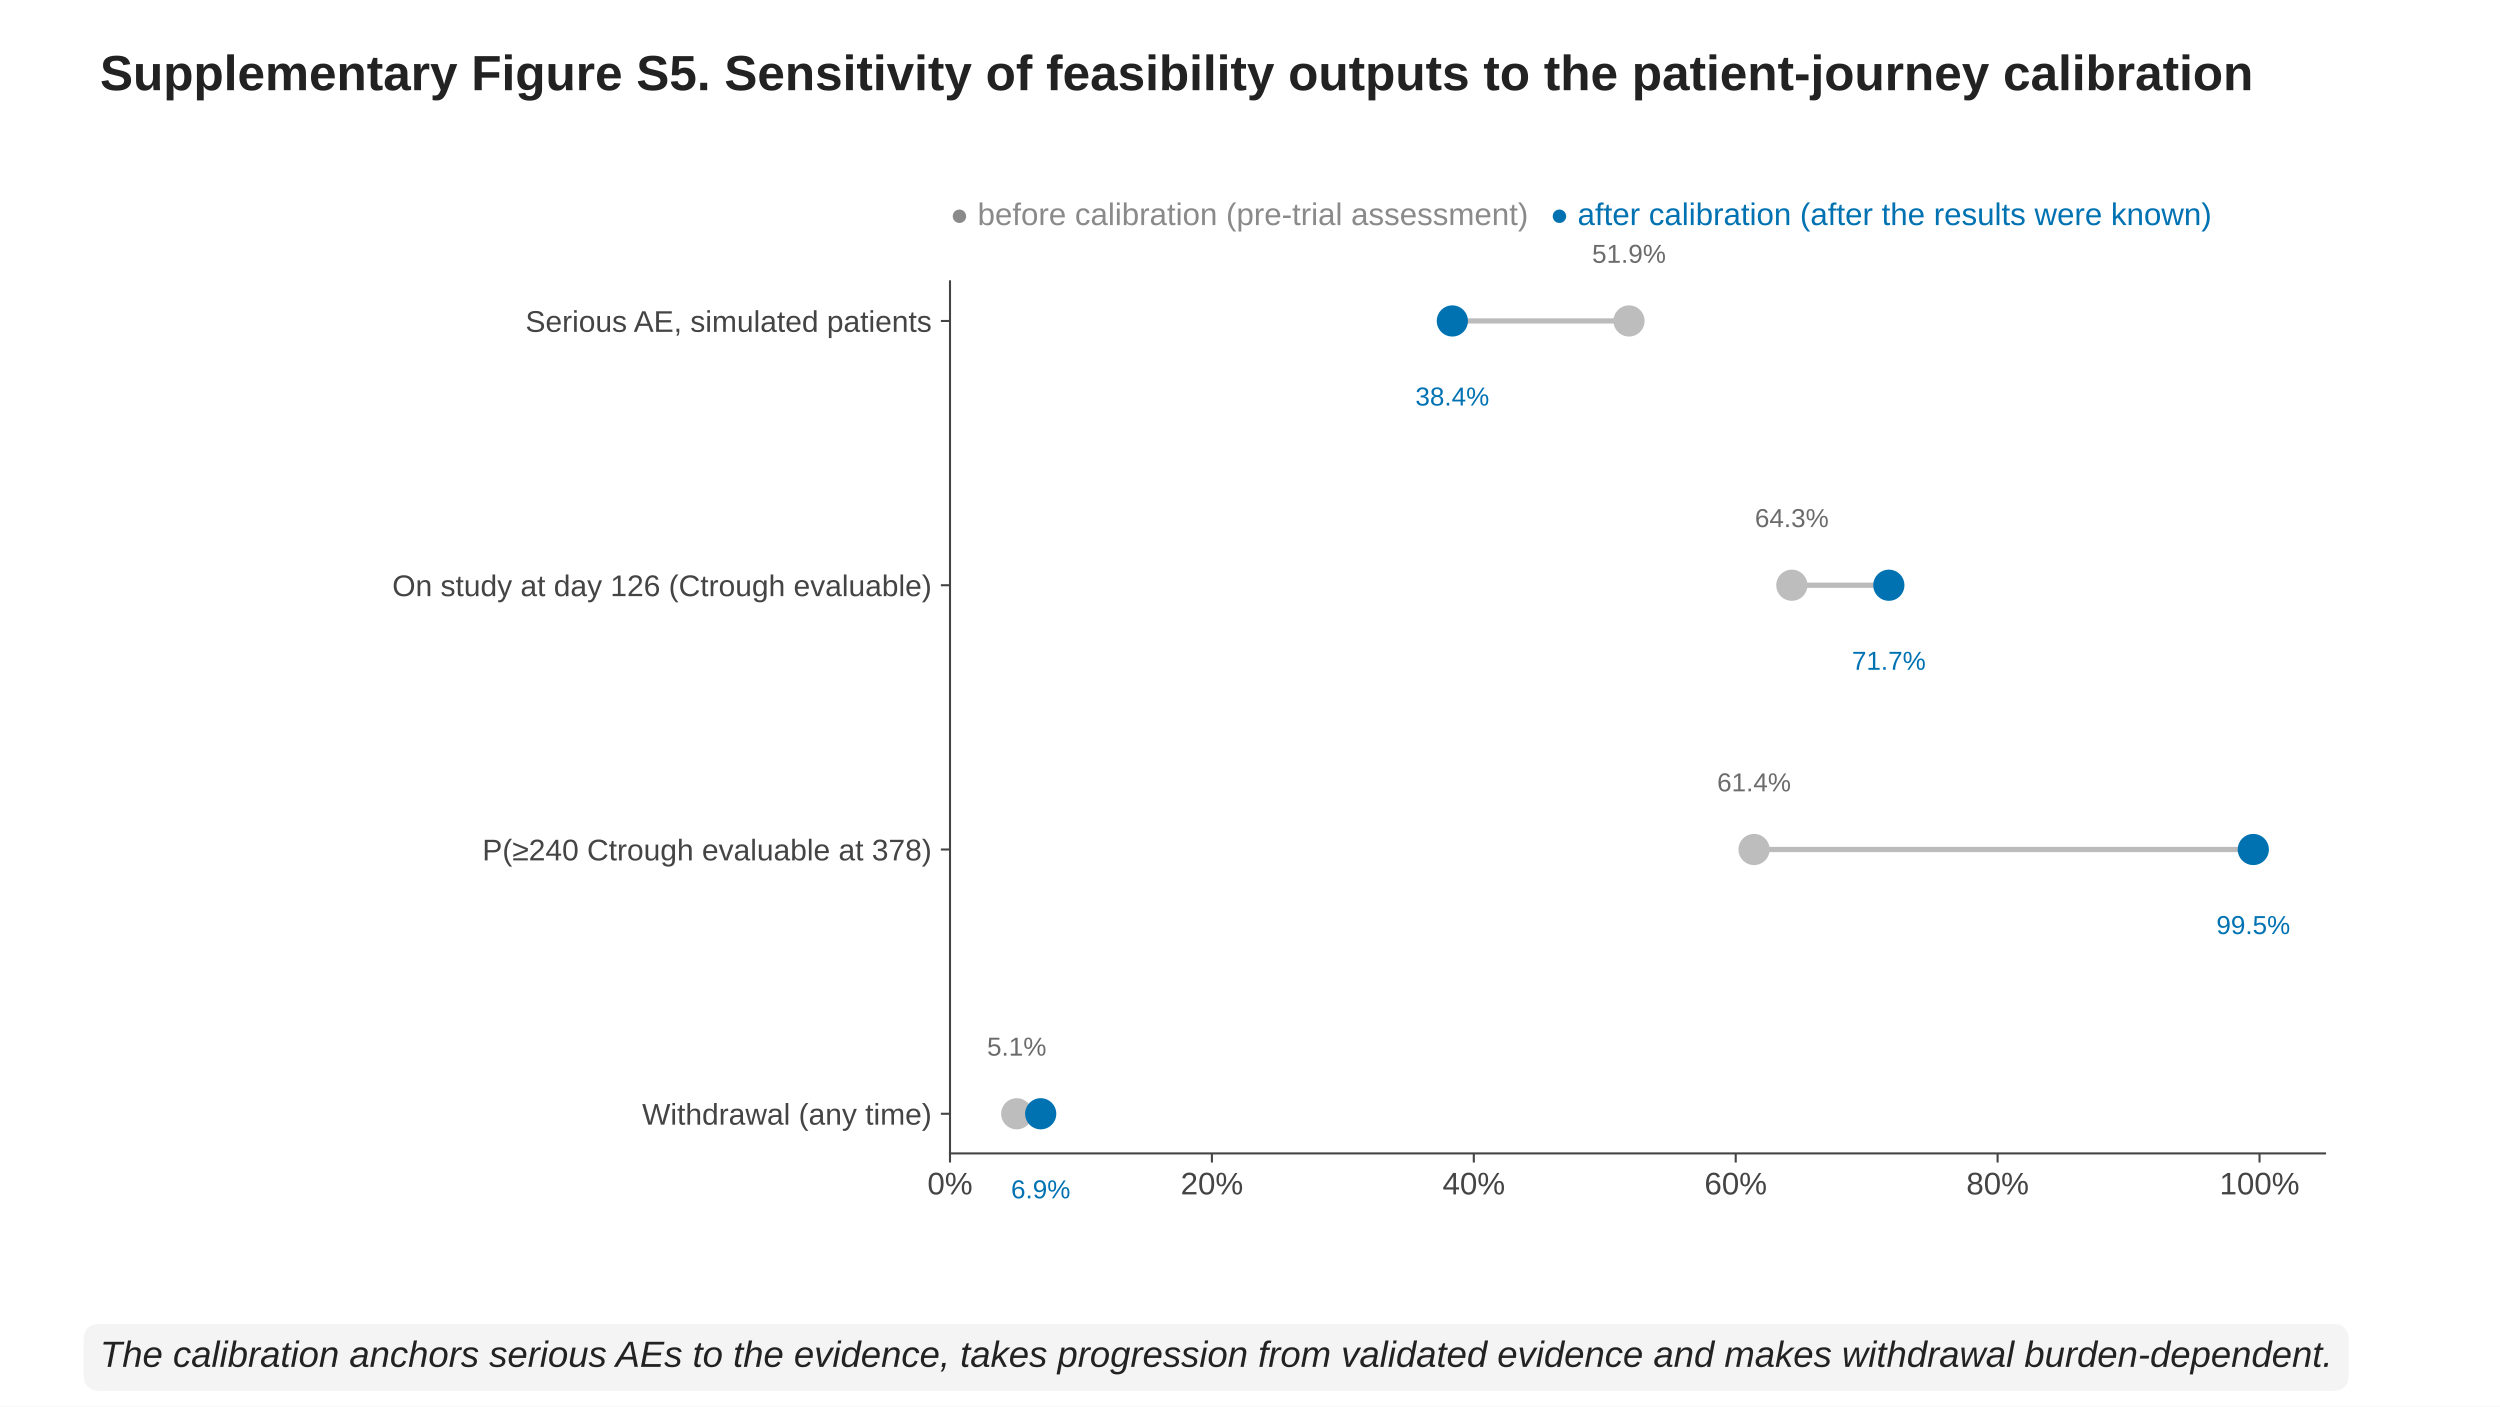
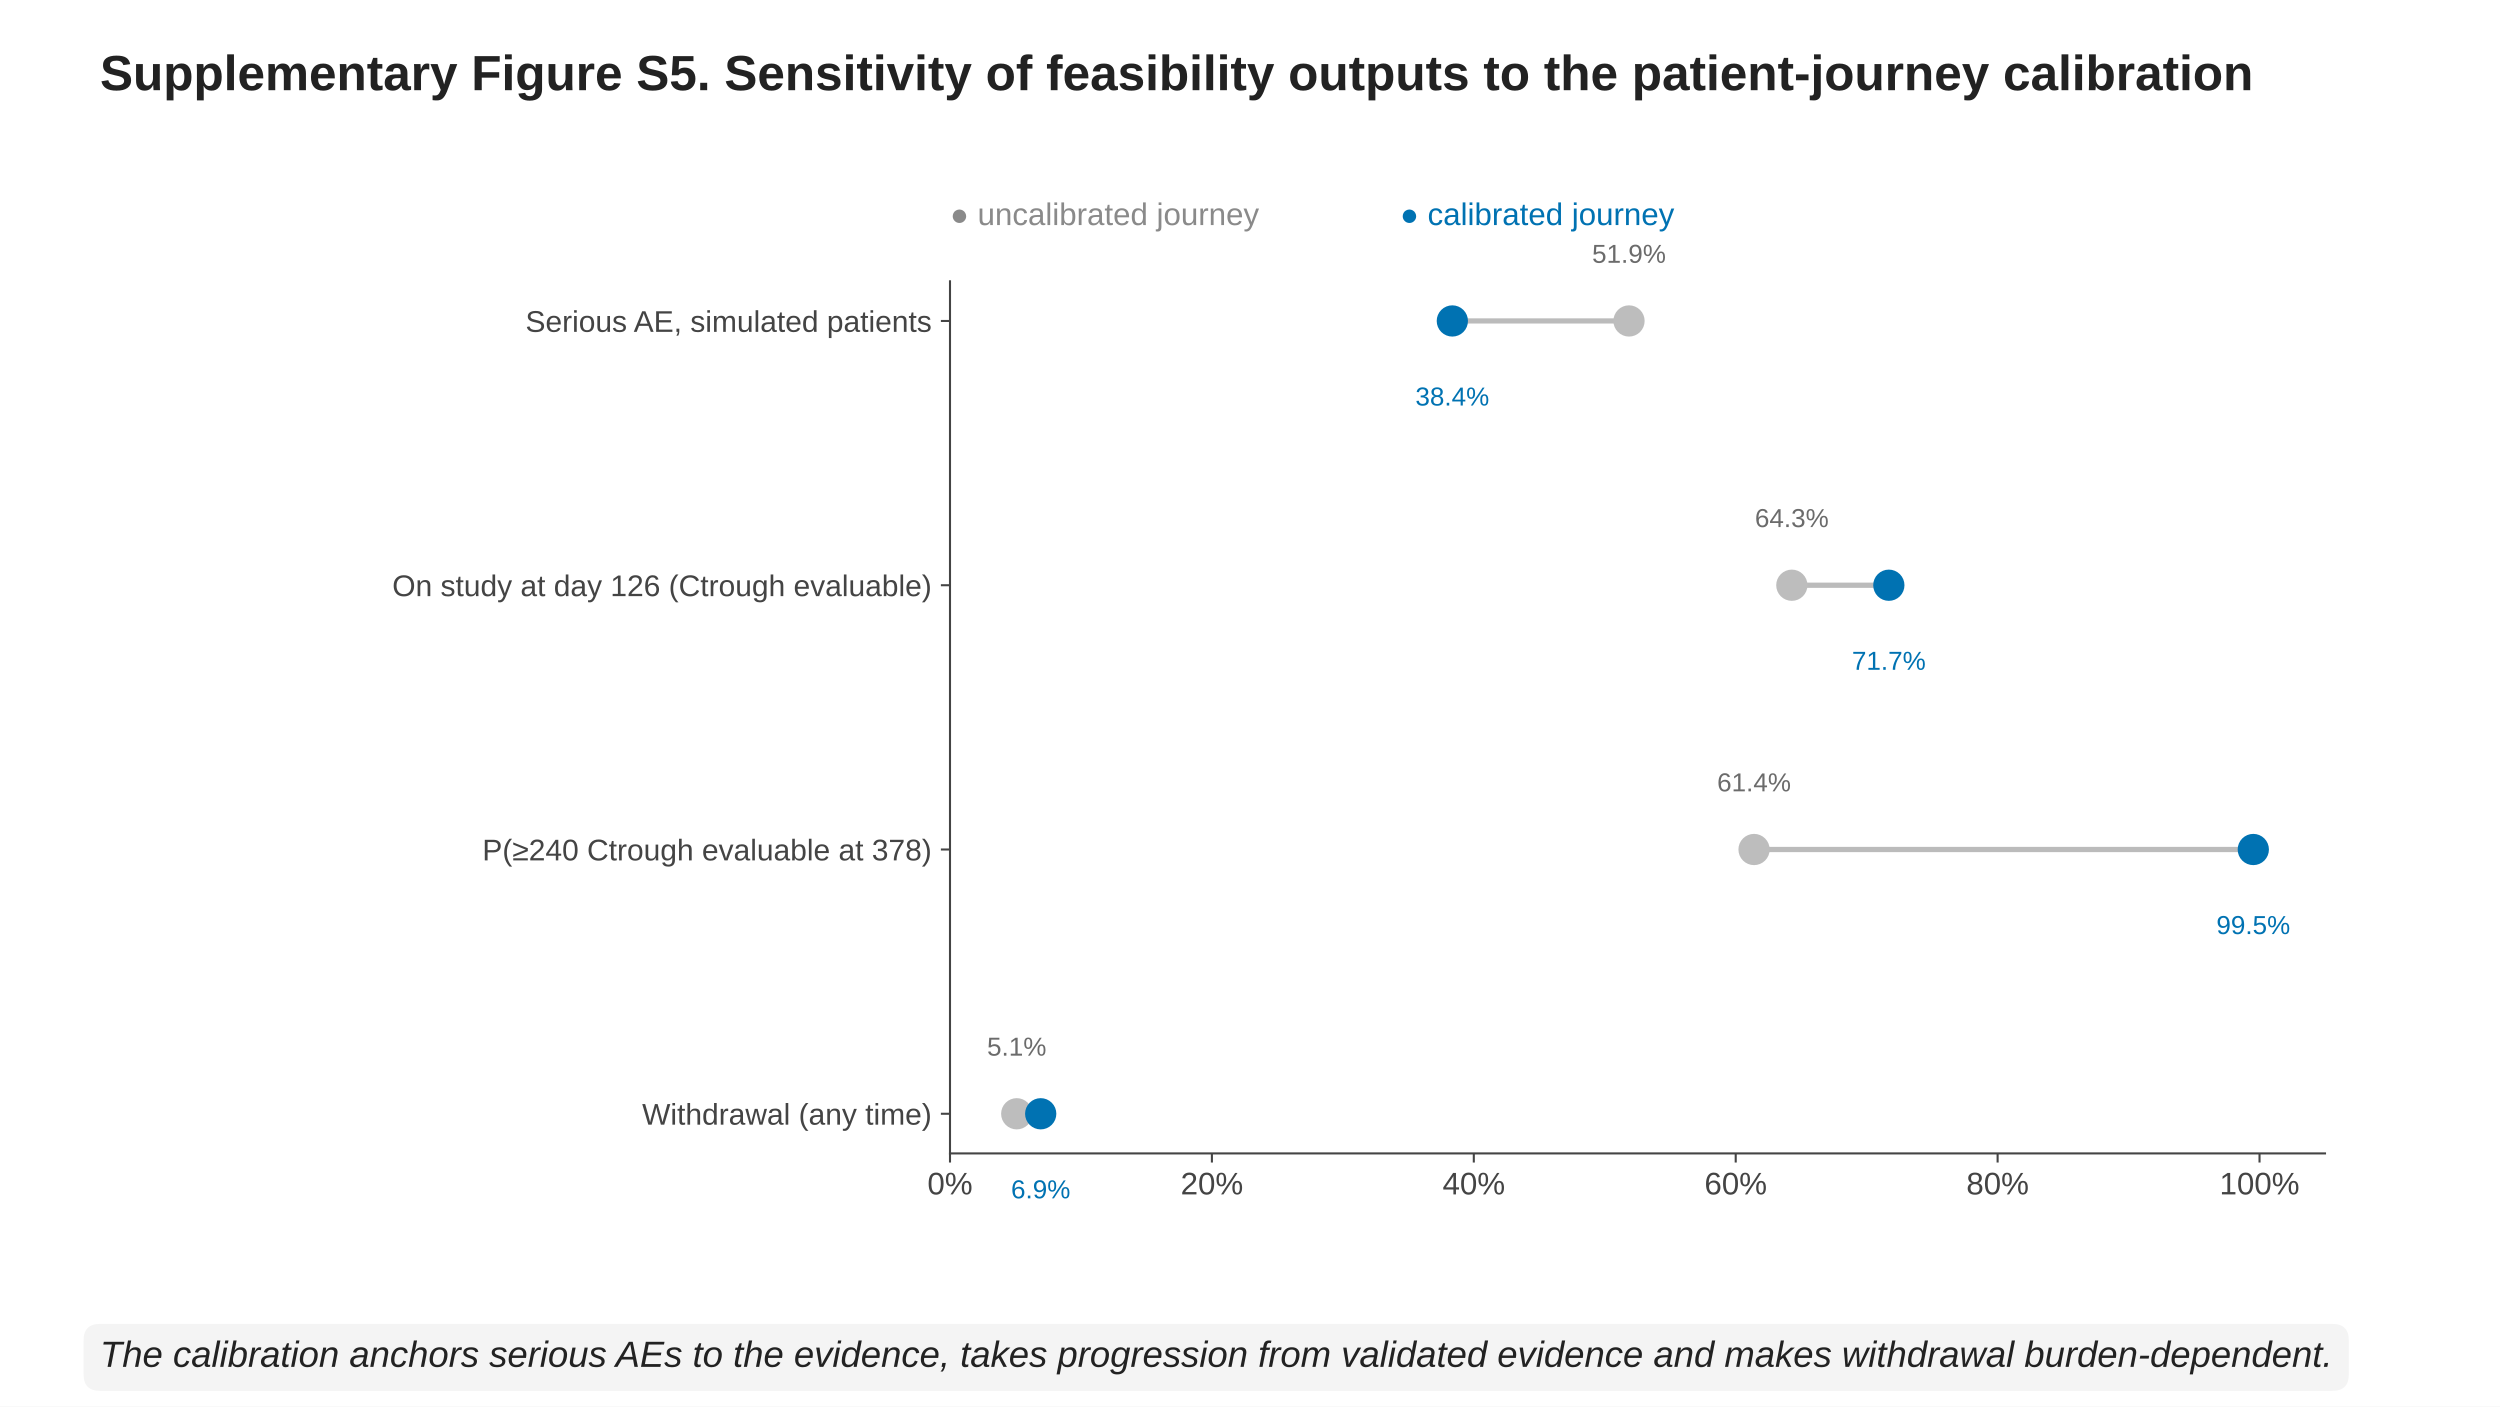
<svg xmlns="http://www.w3.org/2000/svg" xmlns:xlink="http://www.w3.org/1999/xlink" width="959.76pt" height="540pt" viewBox="0 0 959.76 540" version="1.1">
  <defs>
    <style type="text/css">*{stroke-linejoin: round; stroke-linecap: butt}</style>
  </defs>
  <g id="figure_1">
    <g id="patch_1">
      <path d="M 0 540  L 959.76 540  L 959.76 0  L 0 0  z " style="fill: #ffffff" />
    </g>
    <g id="axes_1">
      <g id="patch_2">
        <path d="M 364.709 442.8  L 892.577 442.8  L 892.577 108  L 364.709 108  z " style="fill: #ffffff" />
      </g>
      <g id="matplotlib.axis_1">
        <g id="xtick_1">
          <g id="line2d_1">
            <defs>
-               <path id="mad6e1b5a96" d="M 0 0  L 0 3.5  " style="stroke: #444444; stroke-width: 0.8" />
+               <path id="m0f47fb028e" d="M 0 0  L 0 3.5  " style="stroke: #444444; stroke-width: 0.8" />
            </defs>
            <g>
-               <use xlink:href="#mad6e1b5a96" x="364.709" y="442.8" style="fill: #444444; stroke: #444444; stroke-width: 0.8" />
+               <use xlink:href="#m0f47fb028e" x="364.709" y="442.8" style="fill: #444444; stroke: #444444; stroke-width: 0.8" />
            </g>
          </g>
          <g id="text_1">
            <text style="font-size: 12px; font-family: 'Arial'; text-anchor: middle; fill: #444444" x="364.709" y="458.536" transform="rotate(-0 364.7088 458.5363)">0%</text>
          </g>
        </g>
        <g id="xtick_2">
          <g id="line2d_2">
            <g>
-               <use xlink:href="#mad6e1b5a96" x="465.255" y="442.8" style="fill: #444444; stroke: #444444; stroke-width: 0.8" />
+               <use xlink:href="#m0f47fb028e" x="465.255" y="442.8" style="fill: #444444; stroke: #444444; stroke-width: 0.8" />
            </g>
          </g>
          <g id="text_2">
            <text style="font-size: 12px; font-family: 'Arial'; text-anchor: middle; fill: #444444" x="465.255" y="458.536" transform="rotate(-0 465.2551 458.5363)">20%</text>
          </g>
        </g>
        <g id="xtick_3">
          <g id="line2d_3">
            <g>
-               <use xlink:href="#mad6e1b5a96" x="565.801" y="442.8" style="fill: #444444; stroke: #444444; stroke-width: 0.8" />
+               <use xlink:href="#m0f47fb028e" x="565.801" y="442.8" style="fill: #444444; stroke: #444444; stroke-width: 0.8" />
            </g>
          </g>
          <g id="text_3">
            <text style="font-size: 12px; font-family: 'Arial'; text-anchor: middle; fill: #444444" x="565.801" y="458.536" transform="rotate(-0 565.8014 458.5363)">40%</text>
          </g>
        </g>
        <g id="xtick_4">
          <g id="line2d_4">
            <g>
-               <use xlink:href="#mad6e1b5a96" x="666.348" y="442.8" style="fill: #444444; stroke: #444444; stroke-width: 0.8" />
+               <use xlink:href="#m0f47fb028e" x="666.348" y="442.8" style="fill: #444444; stroke: #444444; stroke-width: 0.8" />
            </g>
          </g>
          <g id="text_4">
            <text style="font-size: 12px; font-family: 'Arial'; text-anchor: middle; fill: #444444" x="666.348" y="458.536" transform="rotate(-0 666.3477 458.5363)">60%</text>
          </g>
        </g>
        <g id="xtick_5">
          <g id="line2d_5">
            <g>
-               <use xlink:href="#mad6e1b5a96" x="766.894" y="442.8" style="fill: #444444; stroke: #444444; stroke-width: 0.8" />
+               <use xlink:href="#m0f47fb028e" x="766.894" y="442.8" style="fill: #444444; stroke: #444444; stroke-width: 0.8" />
            </g>
          </g>
          <g id="text_5">
            <text style="font-size: 12px; font-family: 'Arial'; text-anchor: middle; fill: #444444" x="766.894" y="458.536" transform="rotate(-0 766.8939 458.5363)">80%</text>
          </g>
        </g>
        <g id="xtick_6">
          <g id="line2d_6">
            <g>
-               <use xlink:href="#mad6e1b5a96" x="867.44" y="442.8" style="fill: #444444; stroke: #444444; stroke-width: 0.8" />
+               <use xlink:href="#m0f47fb028e" x="867.44" y="442.8" style="fill: #444444; stroke: #444444; stroke-width: 0.8" />
            </g>
          </g>
          <g id="text_6">
            <text style="font-size: 12px; font-family: 'Arial'; text-anchor: middle; fill: #444444" x="867.44" y="458.536" transform="rotate(-0 867.4402 458.5363)">100%</text>
          </g>
        </g>
      </g>
      <g id="matplotlib.axis_2">
        <g id="ytick_1">
          <g id="line2d_7">
            <defs>
-               <path id="mba68f7299b" d="M 0 0  L -3.5 0  " style="stroke: #444444; stroke-width: 0.8" />
+               <path id="m86eef50938" d="M 0 0  L -3.5 0  " style="stroke: #444444; stroke-width: 0.8" />
            </defs>
            <g>
-               <use xlink:href="#mba68f7299b" x="364.709" y="123.218" style="fill: #444444; stroke: #444444; stroke-width: 0.8" />
+               <use xlink:href="#m86eef50938" x="364.709" y="123.218" style="fill: #444444; stroke: #444444; stroke-width: 0.8" />
            </g>
          </g>
          <g id="text_7">
            <text style="font-size: 11.5px; font-family: 'Arial'; text-anchor: end; fill: #444444" x="357.709" y="127.404" transform="rotate(-0 357.7088 127.4043)">Serious AE, simulated patients</text>
          </g>
        </g>
        <g id="ytick_2">
          <g id="line2d_8">
            <g>
-               <use xlink:href="#mba68f7299b" x="364.709" y="224.673" style="fill: #444444; stroke: #444444; stroke-width: 0.8" />
+               <use xlink:href="#m86eef50938" x="364.709" y="224.673" style="fill: #444444; stroke: #444444; stroke-width: 0.8" />
            </g>
          </g>
          <g id="text_8">
            <text style="font-size: 11.5px; font-family: 'Arial'; text-anchor: end; fill: #444444" x="357.709" y="228.862" transform="rotate(-0 357.7088 228.8621)">On study at day 126 (Ctrough evaluable)</text>
          </g>
        </g>
        <g id="ytick_3">
          <g id="line2d_9">
            <g>
-               <use xlink:href="#mba68f7299b" x="364.709" y="326.127" style="fill: #444444; stroke: #444444; stroke-width: 0.8" />
+               <use xlink:href="#m86eef50938" x="364.709" y="326.127" style="fill: #444444; stroke: #444444; stroke-width: 0.8" />
            </g>
          </g>
          <g id="text_9">
            <text style="font-size: 11.5px; font-family: 'Arial'; text-anchor: end; fill: #444444" x="357.709" y="330.313" transform="rotate(-0 357.7088 330.3134)">P(≥240 Ctrough evaluable at 378)</text>
          </g>
        </g>
        <g id="ytick_4">
          <g id="line2d_10">
            <g>
-               <use xlink:href="#mba68f7299b" x="364.709" y="427.582" style="fill: #444444; stroke: #444444; stroke-width: 0.8" />
+               <use xlink:href="#m86eef50938" x="364.709" y="427.582" style="fill: #444444; stroke: #444444; stroke-width: 0.8" />
            </g>
          </g>
          <g id="text_10">
            <text style="font-size: 11.5px; font-family: 'Arial'; text-anchor: end; fill: #444444" x="357.709" y="431.768" transform="rotate(-0 357.7088 431.768)">Withdrawal (any time)</text>
          </g>
        </g>
      </g>
      <g id="line2d_11">
-         <path d="M 625.384 123.218  L 557.556 123.218  " clip-path="url(#p26d8535f90)" style="fill: none; stroke: #bbbbbb; stroke-width: 2; stroke-linecap: square" />
+         <path d="M 625.384 123.218  L 557.556 123.218  " clip-path="url(#p538def10fb)" style="fill: none; stroke: #bbbbbb; stroke-width: 2; stroke-linecap: square" />
      </g>
      <g id="line2d_12">
        <defs>
-           <path id="mee868ea9d3" d="M 0 5.5  C 1.459 5.5 2.858 4.92 3.889 3.889  C 4.92 2.858 5.5 1.459 5.5 0  C 5.5 -1.459 4.92 -2.858 3.889 -3.889  C 2.858 -4.92 1.459 -5.5 0 -5.5  C -1.459 -5.5 -2.858 -4.92 -3.889 -3.889  C -4.92 -2.858 -5.5 -1.459 -5.5 0  C -5.5 1.459 -4.92 2.858 -3.889 3.889  C -2.858 4.92 -1.459 5.5 0 5.5  z " style="stroke: #bdbdbd" />
+           <path id="mc48b866394" d="M 0 5.5  C 1.459 5.5 2.858 4.92 3.889 3.889  C 4.92 2.858 5.5 1.459 5.5 0  C 5.5 -1.459 4.92 -2.858 3.889 -3.889  C 2.858 -4.92 1.459 -5.5 0 -5.5  C -1.459 -5.5 -2.858 -4.92 -3.889 -3.889  C -4.92 -2.858 -5.5 -1.459 -5.5 0  C -5.5 1.459 -4.92 2.858 -3.889 3.889  C -2.858 4.92 -1.459 5.5 0 5.5  z " style="stroke: #bdbdbd" />
        </defs>
-         <g clip-path="url(#p26d8535f90)">
-           <use xlink:href="#mee868ea9d3" x="625.384" y="123.218" style="fill: #bdbdbd; stroke: #bdbdbd" />
+         <g clip-path="url(#p538def10fb)">
+           <use xlink:href="#mc48b866394" x="625.384" y="123.218" style="fill: #bdbdbd; stroke: #bdbdbd" />
        </g>
      </g>
      <g id="line2d_13">
        <defs>
-           <path id="meffe26960f" d="M 0 5.5  C 1.459 5.5 2.858 4.92 3.889 3.889  C 4.92 2.858 5.5 1.459 5.5 0  C 5.5 -1.459 4.92 -2.858 3.889 -3.889  C 2.858 -4.92 1.459 -5.5 0 -5.5  C -1.459 -5.5 -2.858 -4.92 -3.889 -3.889  C -4.92 -2.858 -5.5 -1.459 -5.5 0  C -5.5 1.459 -4.92 2.858 -3.889 3.889  C -2.858 4.92 -1.459 5.5 0 5.5  z " style="stroke: #0072b2" />
+           <path id="m7aa28bd5d6" d="M 0 5.5  C 1.459 5.5 2.858 4.92 3.889 3.889  C 4.92 2.858 5.5 1.459 5.5 0  C 5.5 -1.459 4.92 -2.858 3.889 -3.889  C 2.858 -4.92 1.459 -5.5 0 -5.5  C -1.459 -5.5 -2.858 -4.92 -3.889 -3.889  C -4.92 -2.858 -5.5 -1.459 -5.5 0  C -5.5 1.459 -4.92 2.858 -3.889 3.889  C -2.858 4.92 -1.459 5.5 0 5.5  z " style="stroke: #0072b2" />
        </defs>
-         <g clip-path="url(#p26d8535f90)">
-           <use xlink:href="#meffe26960f" x="557.556" y="123.218" style="fill: #0072b2; stroke: #0072b2" />
+         <g clip-path="url(#p538def10fb)">
+           <use xlink:href="#m7aa28bd5d6" x="557.556" y="123.218" style="fill: #0072b2; stroke: #0072b2" />
        </g>
      </g>
      <g id="line2d_14">
-         <path d="M 687.893 224.673  L 725.133 224.673  " clip-path="url(#p26d8535f90)" style="fill: none; stroke: #bbbbbb; stroke-width: 2; stroke-linecap: square" />
+         <path d="M 687.893 224.673  L 725.133 224.673  " clip-path="url(#p538def10fb)" style="fill: none; stroke: #bbbbbb; stroke-width: 2; stroke-linecap: square" />
      </g>
      <g id="line2d_15">
-         <g clip-path="url(#p26d8535f90)">
-           <use xlink:href="#mee868ea9d3" x="687.893" y="224.673" style="fill: #bdbdbd; stroke: #bdbdbd" />
+         <g clip-path="url(#p538def10fb)">
+           <use xlink:href="#mc48b866394" x="687.893" y="224.673" style="fill: #bdbdbd; stroke: #bdbdbd" />
        </g>
      </g>
      <g id="line2d_16">
-         <g clip-path="url(#p26d8535f90)">
-           <use xlink:href="#meffe26960f" x="725.133" y="224.673" style="fill: #0072b2; stroke: #0072b2" />
+         <g clip-path="url(#p538def10fb)">
+           <use xlink:href="#m7aa28bd5d6" x="725.133" y="224.673" style="fill: #0072b2; stroke: #0072b2" />
        </g>
      </g>
      <g id="line2d_17">
-         <path d="M 673.386 326.127  L 865.052 326.127  " clip-path="url(#p26d8535f90)" style="fill: none; stroke: #bbbbbb; stroke-width: 2; stroke-linecap: square" />
+         <path d="M 673.386 326.127  L 865.052 326.127  " clip-path="url(#p538def10fb)" style="fill: none; stroke: #bbbbbb; stroke-width: 2; stroke-linecap: square" />
      </g>
      <g id="line2d_18">
-         <g clip-path="url(#p26d8535f90)">
-           <use xlink:href="#mee868ea9d3" x="673.386" y="326.127" style="fill: #bdbdbd; stroke: #bdbdbd" />
+         <g clip-path="url(#p538def10fb)">
+           <use xlink:href="#mc48b866394" x="673.386" y="326.127" style="fill: #bdbdbd; stroke: #bdbdbd" />
        </g>
      </g>
      <g id="line2d_19">
-         <g clip-path="url(#p26d8535f90)">
-           <use xlink:href="#meffe26960f" x="865.052" y="326.127" style="fill: #0072b2; stroke: #0072b2" />
+         <g clip-path="url(#p538def10fb)">
+           <use xlink:href="#m7aa28bd5d6" x="865.052" y="326.127" style="fill: #0072b2; stroke: #0072b2" />
        </g>
      </g>
      <g id="line2d_20">
-         <path d="M 390.33 427.582  L 399.53 427.582  " clip-path="url(#p26d8535f90)" style="fill: none; stroke: #bbbbbb; stroke-width: 2; stroke-linecap: square" />
+         <path d="M 390.33 427.582  L 399.53 427.582  " clip-path="url(#p538def10fb)" style="fill: none; stroke: #bbbbbb; stroke-width: 2; stroke-linecap: square" />
      </g>
      <g id="line2d_21">
-         <g clip-path="url(#p26d8535f90)">
-           <use xlink:href="#mee868ea9d3" x="390.33" y="427.582" style="fill: #bdbdbd; stroke: #bdbdbd" />
+         <g clip-path="url(#p538def10fb)">
+           <use xlink:href="#mc48b866394" x="390.33" y="427.582" style="fill: #bdbdbd; stroke: #bdbdbd" />
        </g>
      </g>
      <g id="line2d_22">
-         <g clip-path="url(#p26d8535f90)">
-           <use xlink:href="#meffe26960f" x="399.53" y="427.582" style="fill: #0072b2; stroke: #0072b2" />
+         <g clip-path="url(#p538def10fb)">
+           <use xlink:href="#m7aa28bd5d6" x="399.53" y="427.582" style="fill: #0072b2; stroke: #0072b2" />
        </g>
      </g>
      <g id="patch_3">
        <path d="M 364.709 442.8  L 364.709 108  " style="fill: none; stroke: #444444; stroke-width: 0.8; stroke-linejoin: miter; stroke-linecap: square" />
      </g>
      <g id="patch_4">
        <path d="M 364.709 442.8  L 892.577 442.8  " style="fill: none; stroke: #444444; stroke-width: 0.8; stroke-linejoin: miter; stroke-linecap: square" />
      </g>
      <g id="text_11">
        <text style="font-size: 10px; font-family: 'Arial'; text-anchor: middle; fill: #6b6b6b" x="625.384" y="100.898" transform="rotate(-0 625.3844 100.8982)">51.9%</text>
      </g>
      <g id="text_12">
        <text style="font-size: 10px; font-family: 'Arial'; text-anchor: middle; fill: #0072b2" x="557.556" y="155.684" transform="rotate(-0 557.5555 155.6836)">38.4%</text>
      </g>
      <g id="text_13">
        <text style="font-size: 10px; font-family: 'Arial'; text-anchor: middle; fill: #6b6b6b" x="687.893" y="202.353" transform="rotate(-0 687.8933 202.3527)">64.3%</text>
      </g>
      <g id="text_14">
        <text style="font-size: 10px; font-family: 'Arial'; text-anchor: middle; fill: #0072b2" x="725.133" y="257.138" transform="rotate(-0 725.1327 257.1382)">71.7%</text>
      </g>
      <g id="text_15">
        <text style="font-size: 10px; font-family: 'Arial'; text-anchor: middle; fill: #6b6b6b" x="673.386" y="303.807" transform="rotate(-0 673.3859 303.8073)">61.4%</text>
      </g>
      <g id="text_16">
        <text style="font-size: 10px; font-family: 'Arial'; text-anchor: middle; fill: #0072b2" x="865.052" y="358.593" transform="rotate(-0 865.0523 358.5927)">99.5%</text>
      </g>
      <g id="text_17">
        <text style="font-size: 10px; font-family: 'Arial'; text-anchor: middle; fill: #6b6b6b" x="390.33" y="405.262" transform="rotate(-0 390.3301 405.2618)">5.1%</text>
      </g>
      <g id="text_18">
        <text style="font-size: 10px; font-family: 'Arial'; text-anchor: middle; fill: #0072b2" x="399.53" y="460.047" transform="rotate(-0 399.5304 460.0473)">6.9%</text>
      </g>
    </g>
    <g id="text_19">
      <text style="font-weight: 700; font-size: 19px; font-family: 'Arial'; text-anchor: start; fill: #222222" x="38.39" y="34.617" transform="rotate(-0 38.3904 34.61681)">Supplementary Figure S5. Sensitivity of feasibility outputs to the patient-journey calibration</text>
    </g>
    <g id="text_20">
      <g id="patch_5">
        <path d="M 38.39 533.949  L 895.414 533.949  Q 901.714 533.949 901.714 527.649  L 901.714 514.551  Q 901.714 508.251 895.414 508.251  L 38.39 508.251  Q 32.09 508.251 32.09 514.551  L 32.09 527.649  Q 32.09 533.949 38.39 533.949  z " style="fill: #f4f4f4" />
      </g>
      <text style="font-style: italic; font-size: 14px; font-family: 'Arial'; text-anchor: start; fill: #222222" x="38.39" y="524.744" transform="rotate(-0 38.3904 524.7436)">The calibration anchors serious AEs to the evidence, takes progression from validated evidence and makes withdrawal burden-dependent.</text>
    </g>
    <g id="text_21">
-       <text style="font-size: 12px; font-family: 'Arial'; text-anchor: start; fill: #8a8a8a" x="364.709" y="86.4" transform="rotate(-0 364.7088 86.4)">● before calibration (pre-trial assessment)</text>
+       <text style="font-size: 12px; font-family: 'Arial'; text-anchor: start; fill: #8a8a8a" x="364.709" y="86.4" transform="rotate(-0 364.7088 86.4)">● uncalibrated journey</text>
    </g>
    <g id="text_22">
-       <text style="font-size: 12px; font-family: 'Arial'; text-anchor: start; fill: #0072b2" x="595.051" y="86.4" transform="rotate(-0 595.0512 86.4)">● after calibration (after the results were known)</text>
+       <text style="font-size: 12px; font-family: 'Arial'; text-anchor: start; fill: #0072b2" x="537.466" y="86.4" transform="rotate(-0 537.4656 86.4)">● calibrated journey</text>
    </g>
  </g>
  <defs>
-     <clipPath id="p26d8535f90">
+     <clipPath id="p538def10fb">
      <rect x="364.709" y="108" width="527.868" height="334.8" />
    </clipPath>
  </defs>
</svg>
